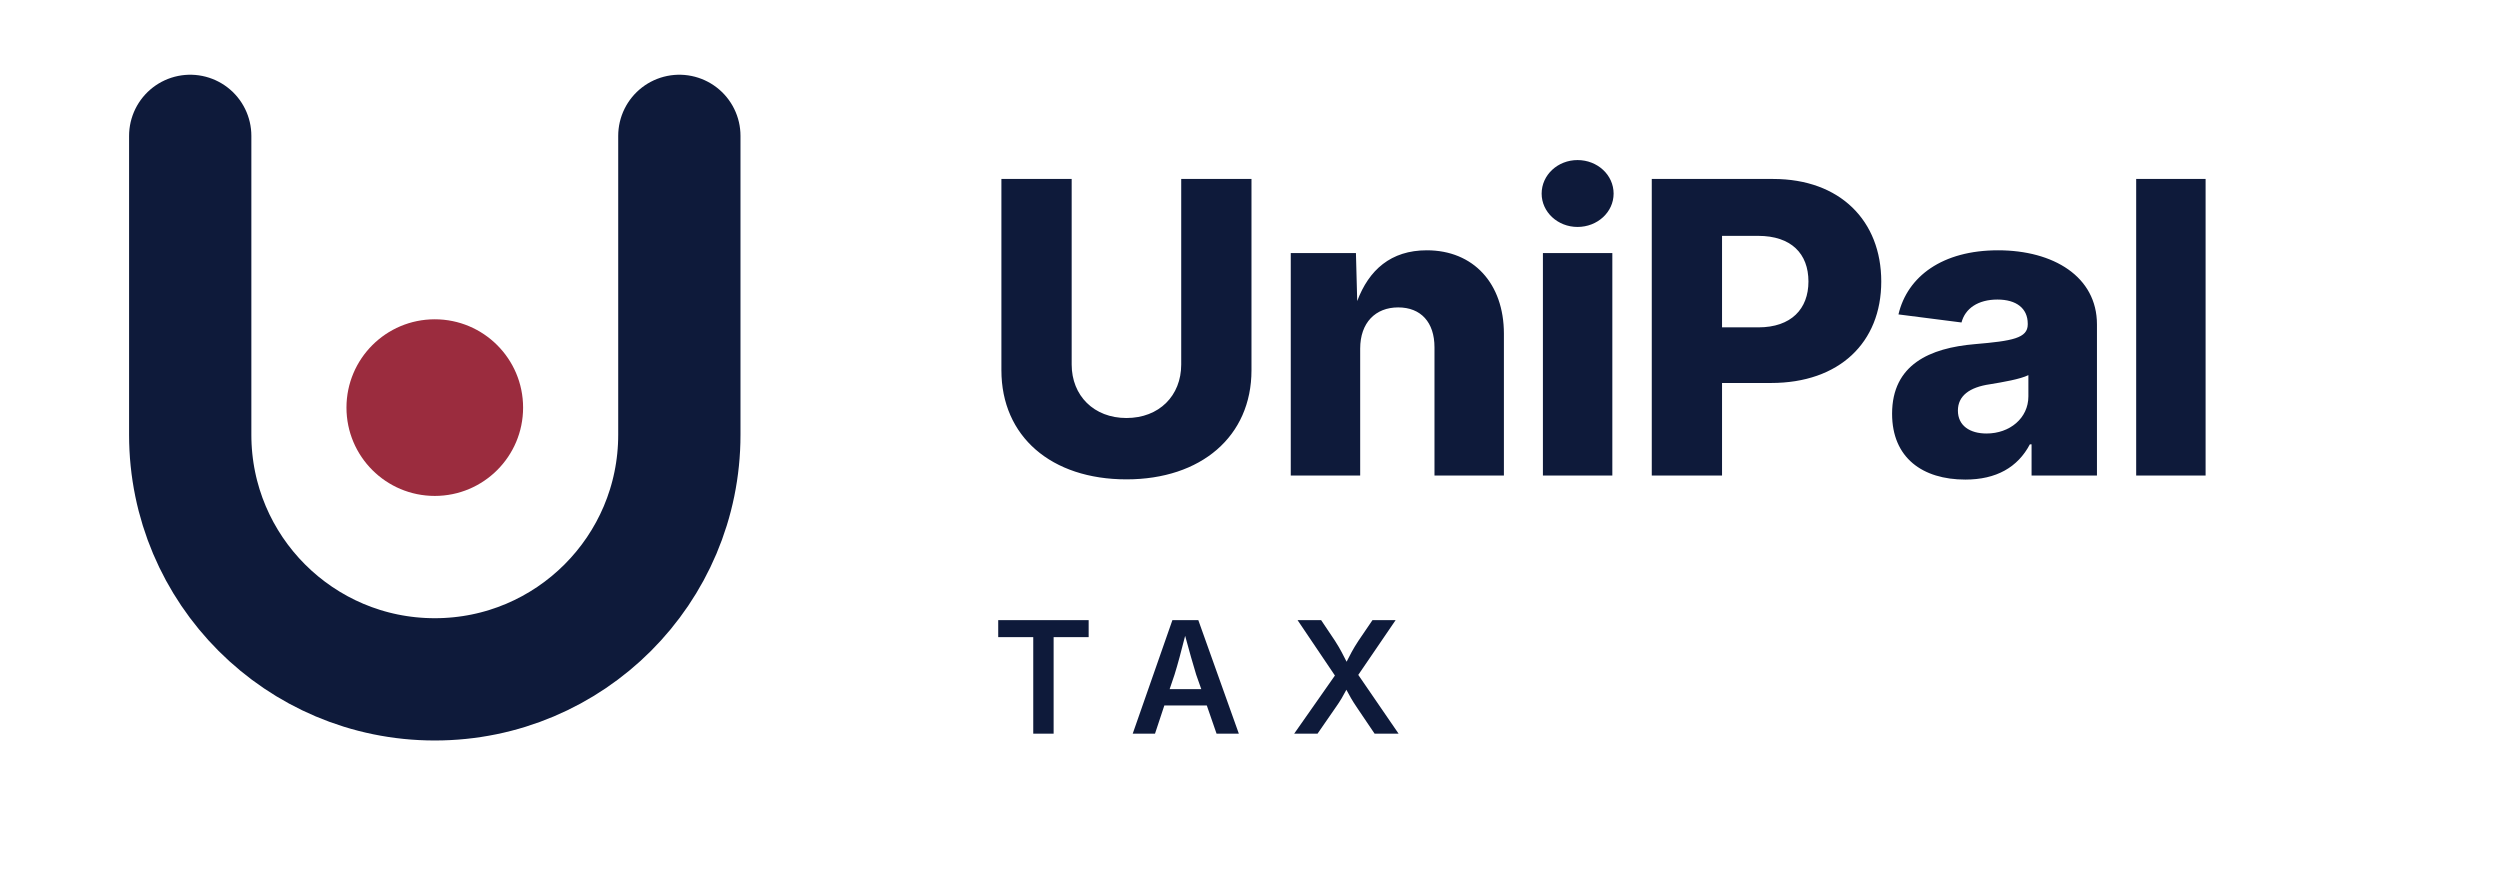
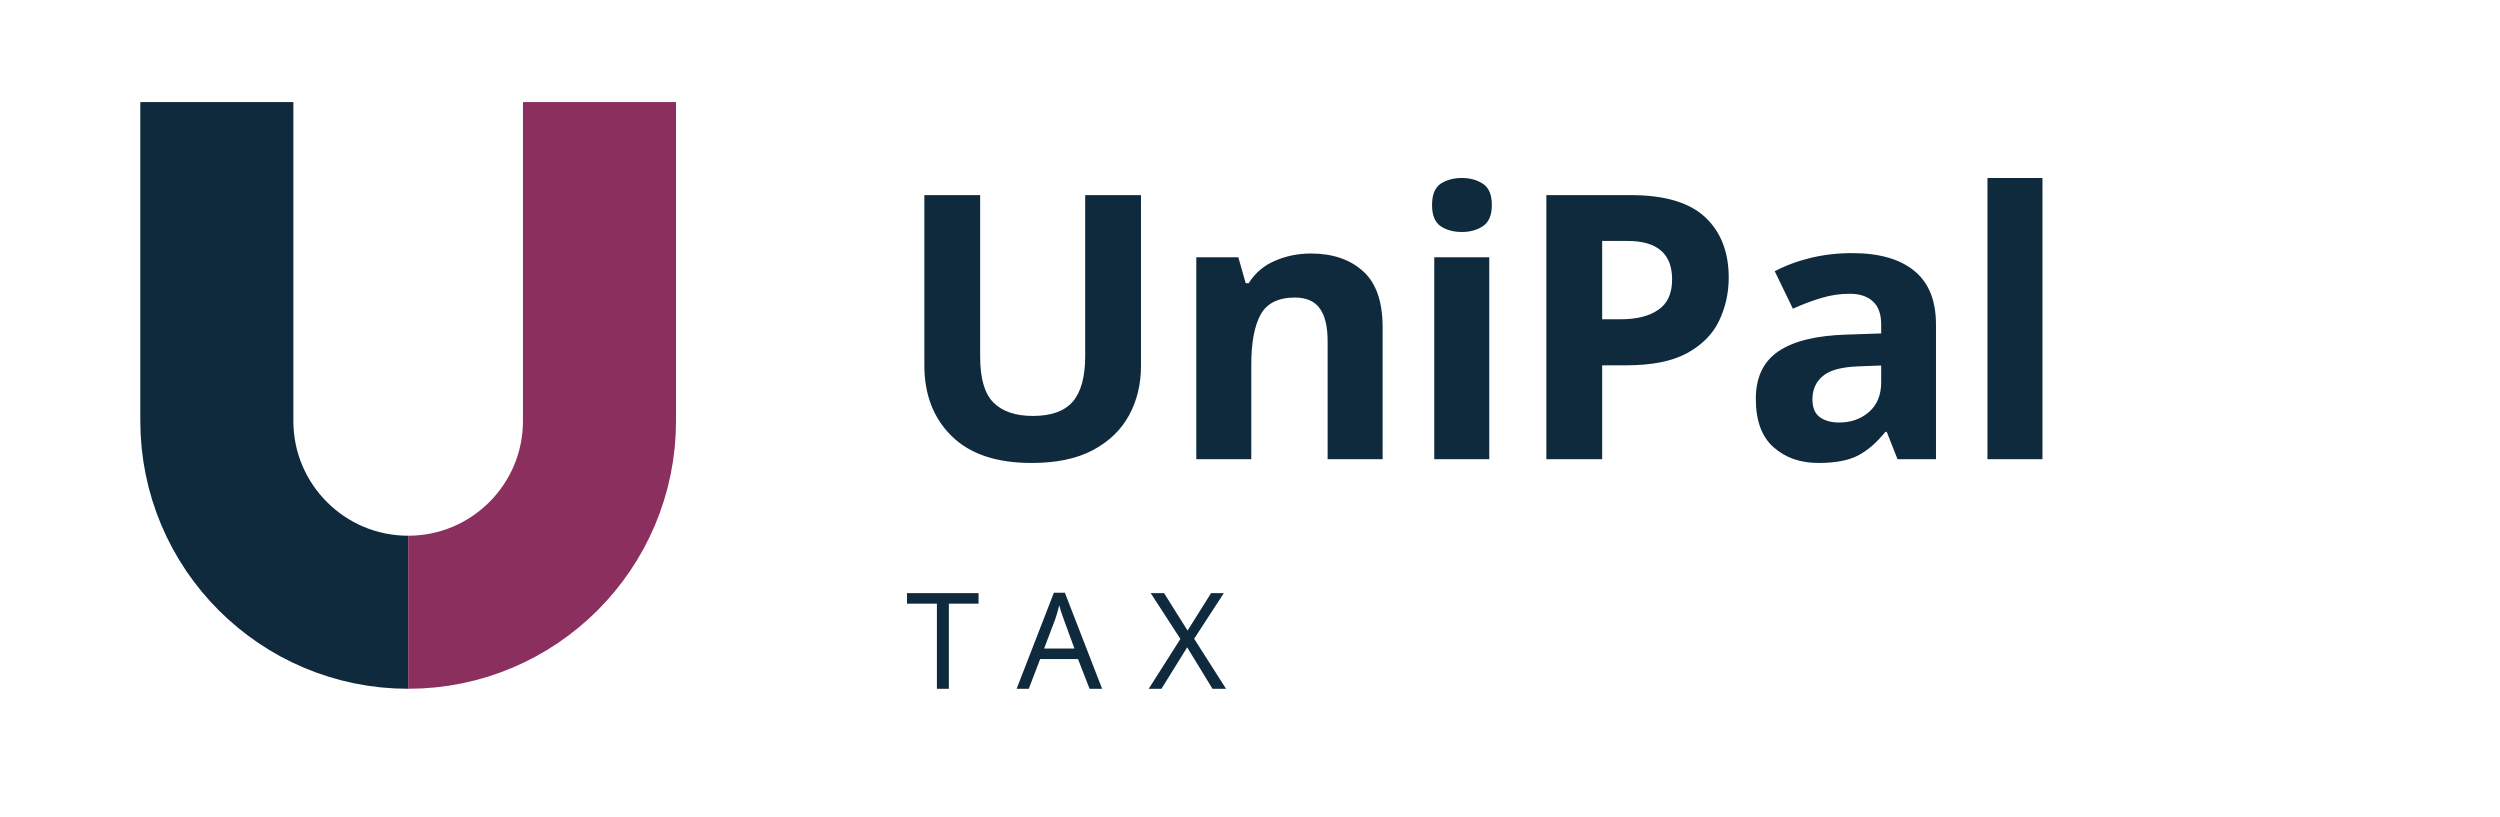
- <svg xmlns="http://www.w3.org/2000/svg" viewBox="0 0 184 64" width="184" height="64" direction="ltr" role="img" aria-label="UniPal Tax">
-   <path d="M14 10V32a18 18 0 0 0 36 0V10" fill="none" stroke="#0E1A3A" stroke-width="9" stroke-linecap="round" />
-   <circle cx="32" cy="30" r="6.5" fill="#9B2C3E" />
-   <text x="72" y="35" font-family="Inter, 'Helvetica Neue', Arial, sans-serif" font-size="30" font-weight="800" letter-spacing="-0.5" fill="#0E1A3A">UniPal</text>
-   <text x="73" y="54" font-family="Inter, 'Helvetica Neue', Arial, sans-serif" font-size="11.5" font-weight="600" letter-spacing="3.5" fill="#0E1A3A">TAX</text>
+ <svg xmlns="http://www.w3.org/2000/svg" viewBox="0 0 196 64" width="196" height="64" direction="ltr" role="img" aria-label="UniPal Tax">
+   <path d="M17 8V33A15 15 0 0 0 32 48" fill="none" stroke="#0F2A3D" stroke-width="12" />
+   <path d="M32 48A15 15 0 0 0 47 33V8" fill="none" stroke="#8A2F5E" stroke-width="12" />
+   <text x="70" y="36" font-family="'Readex Pro', 'Segoe UI', Tahoma, sans-serif" font-size="29" font-weight="700" letter-spacing="-0.4" fill="#0F2A3D">UniPal</text>
+   <text x="71" y="54" font-family="'Readex Pro', 'Segoe UI', Tahoma, sans-serif" font-size="10.5" font-weight="500" letter-spacing="3.6" fill="#0F2A3D">TAX</text>
</svg>
